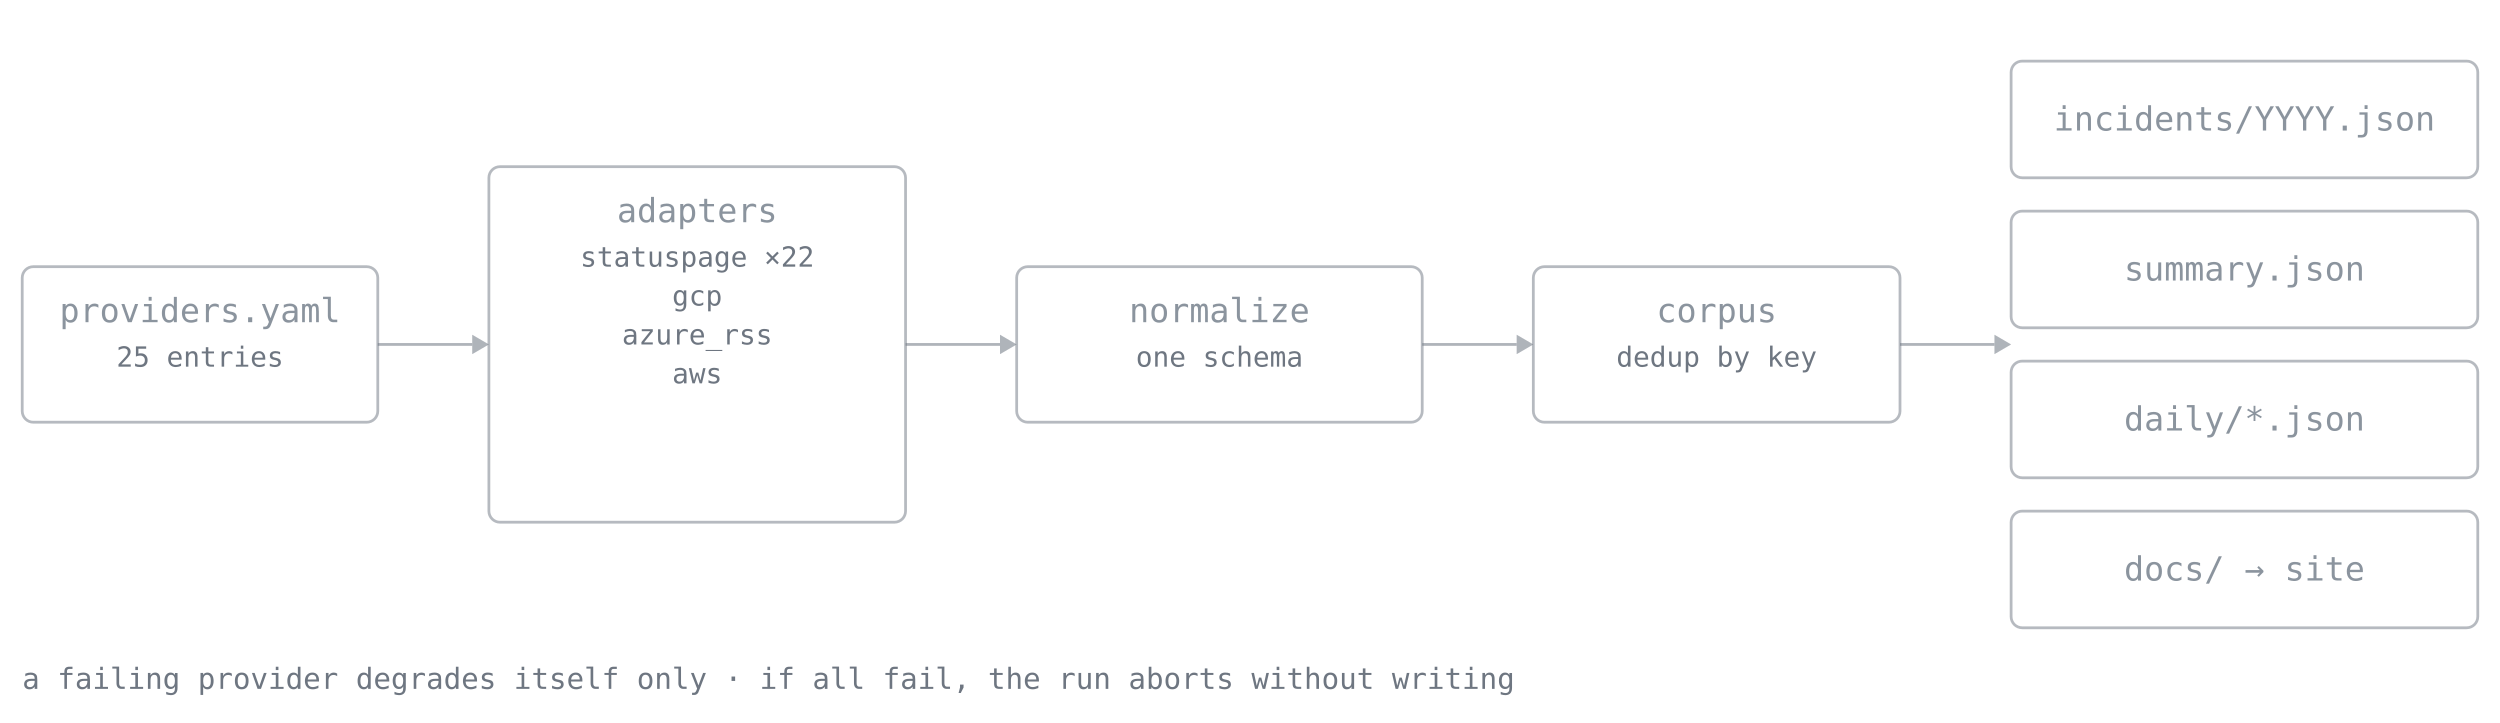
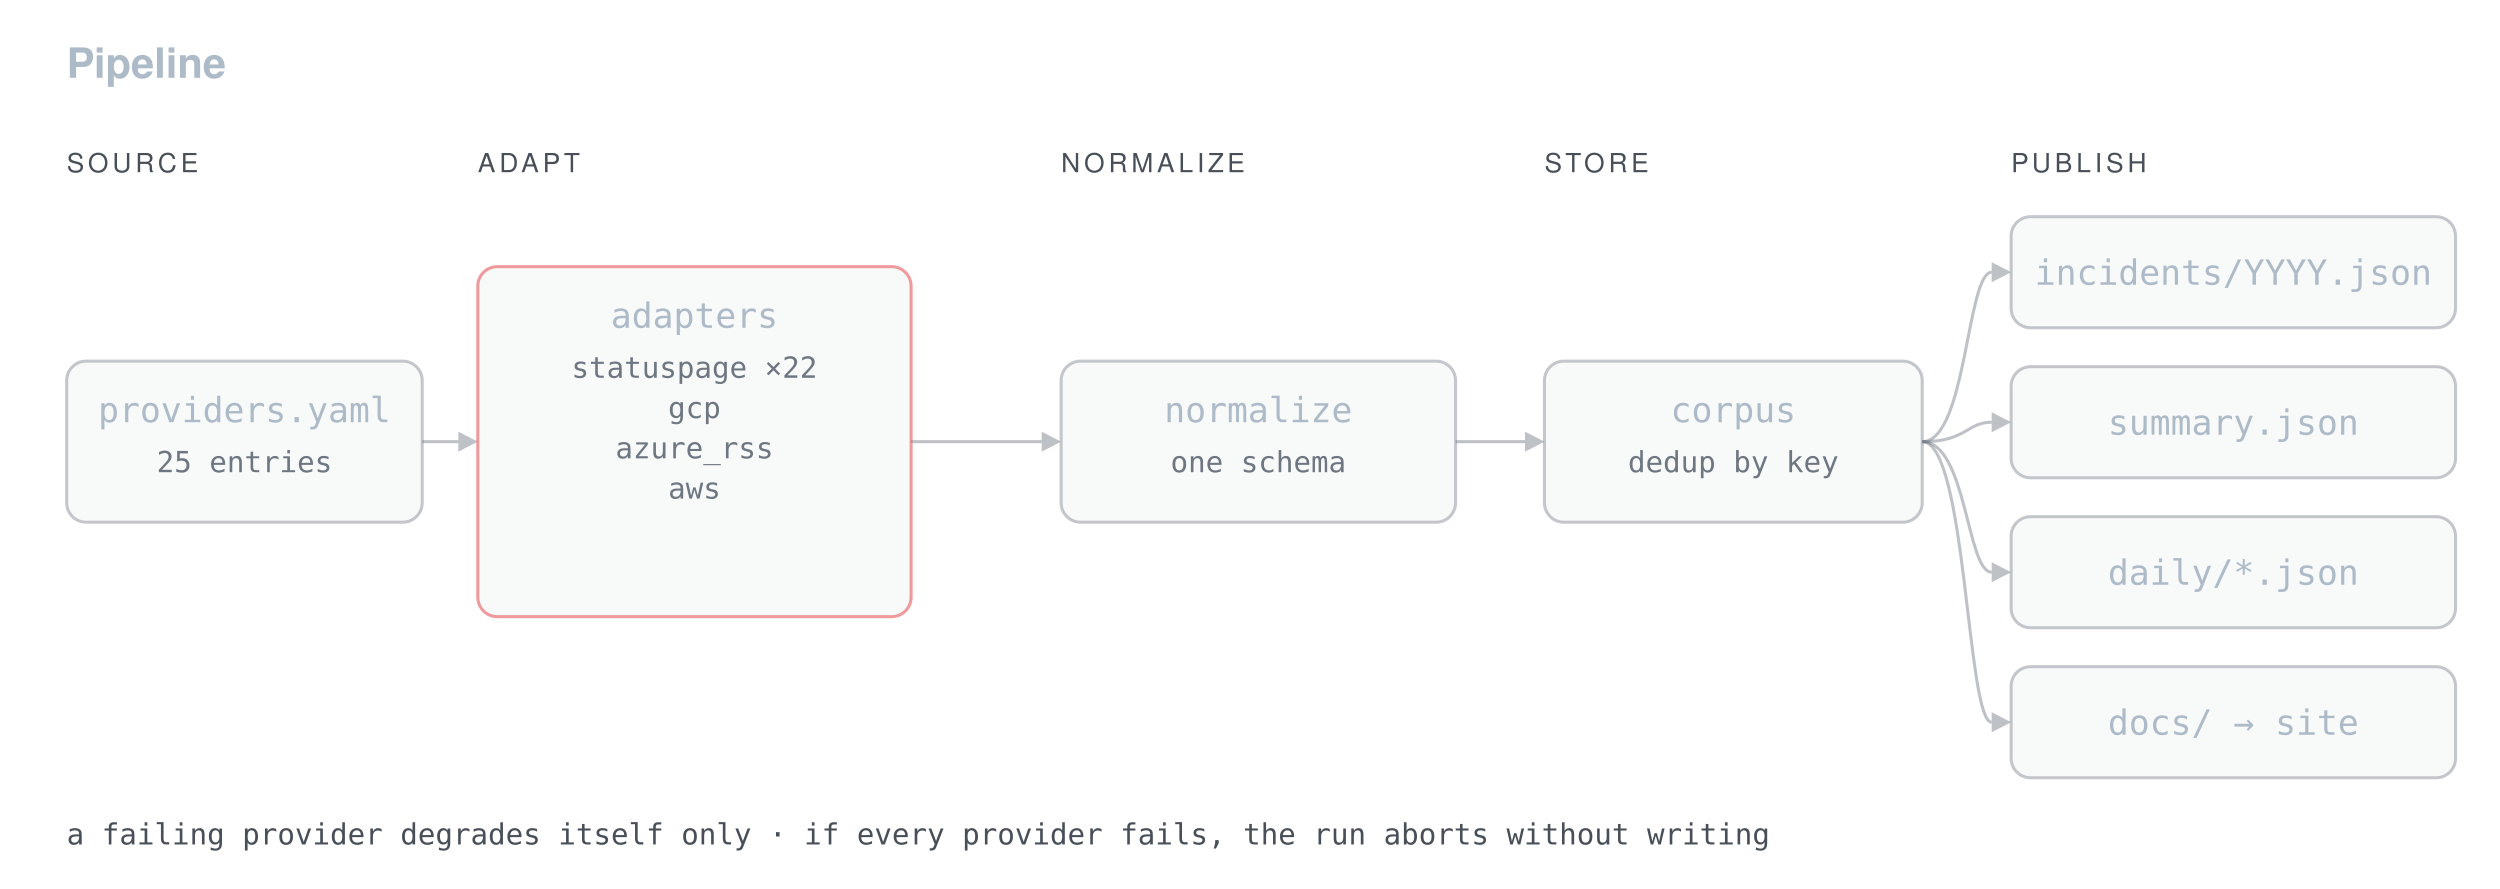
- <svg xmlns="http://www.w3.org/2000/svg" viewBox="0 0 900 260" width="900" height="260">
-   <rect x="8" y="96" width="128" height="56" fill="none" stroke="#6e7681" stroke-width="1" opacity="0.5" rx="4" />
-   <text x="72.0" y="116" fill="#8b949e" font-size="12" font-family="ui-monospace,SFMono-Regular,Menlo,monospace" text-anchor="middle">providers.yaml</text>
-   <text x="72.0" y="132" fill="#6e7681" font-size="10" font-family="ui-monospace,SFMono-Regular,Menlo,monospace" text-anchor="middle">25 entries</text>
-   <line x1="136" y1="124" x2="170" y2="124" stroke="#6e7681" stroke-width="1" opacity="0.55" />
-   <path d="M170,120.5 L176,124 L170,127.5" fill="#6e7681" opacity="0.55" />
-   <rect x="176" y="60" width="150" height="128" fill="none" stroke="#6e7681" stroke-width="1" opacity="0.5" rx="4" />
-   <text x="251.0" y="80" fill="#8b949e" font-size="12" font-family="ui-monospace,SFMono-Regular,Menlo,monospace" text-anchor="middle">adapters</text>
-   <text x="251.0" y="96" fill="#6e7681" font-size="10" font-family="ui-monospace,SFMono-Regular,Menlo,monospace" text-anchor="middle">statuspage ×22</text>
-   <text x="251.0" y="110" fill="#6e7681" font-size="10" font-family="ui-monospace,SFMono-Regular,Menlo,monospace" text-anchor="middle">gcp</text>
-   <text x="251.0" y="124" fill="#6e7681" font-size="10" font-family="ui-monospace,SFMono-Regular,Menlo,monospace" text-anchor="middle">azure_rss</text>
-   <text x="251.0" y="138" fill="#6e7681" font-size="10" font-family="ui-monospace,SFMono-Regular,Menlo,monospace" text-anchor="middle">aws</text>
-   <line x1="326" y1="124" x2="360" y2="124" stroke="#6e7681" stroke-width="1" opacity="0.55" />
-   <path d="M360,120.5 L366,124 L360,127.5" fill="#6e7681" opacity="0.55" />
-   <rect x="366" y="96" width="146" height="56" fill="none" stroke="#6e7681" stroke-width="1" opacity="0.5" rx="4" />
-   <text x="439.0" y="116" fill="#8b949e" font-size="12" font-family="ui-monospace,SFMono-Regular,Menlo,monospace" text-anchor="middle">normalize</text>
-   <text x="439.0" y="132" fill="#6e7681" font-size="10" font-family="ui-monospace,SFMono-Regular,Menlo,monospace" text-anchor="middle">one schema</text>
-   <line x1="512" y1="124" x2="546" y2="124" stroke="#6e7681" stroke-width="1" opacity="0.55" />
-   <path d="M546,120.5 L552,124 L546,127.5" fill="#6e7681" opacity="0.55" />
-   <rect x="552" y="96" width="132" height="56" fill="none" stroke="#6e7681" stroke-width="1" opacity="0.5" rx="4" />
-   <text x="618.0" y="116" fill="#8b949e" font-size="12" font-family="ui-monospace,SFMono-Regular,Menlo,monospace" text-anchor="middle">corpus</text>
-   <text x="618.0" y="132" fill="#6e7681" font-size="10" font-family="ui-monospace,SFMono-Regular,Menlo,monospace" text-anchor="middle">dedup by key</text>
-   <line x1="684" y1="124" x2="718" y2="124" stroke="#6e7681" stroke-width="1" opacity="0.55" />
-   <path d="M718,120.5 L724,124 L718,127.5" fill="#6e7681" opacity="0.55" />
-   <rect x="724" y="22" width="168" height="42" fill="none" stroke="#6e7681" stroke-width="1" opacity="0.5" rx="4" />
-   <text x="808.0" y="47.0" fill="#8b949e" font-size="12" font-family="ui-monospace,SFMono-Regular,Menlo,monospace" text-anchor="middle">incidents/YYYY.json</text>
-   <rect x="724" y="76" width="168" height="42" fill="none" stroke="#6e7681" stroke-width="1" opacity="0.5" rx="4" />
-   <text x="808.0" y="101.0" fill="#8b949e" font-size="12" font-family="ui-monospace,SFMono-Regular,Menlo,monospace" text-anchor="middle">summary.json</text>
-   <rect x="724" y="130" width="168" height="42" fill="none" stroke="#6e7681" stroke-width="1" opacity="0.5" rx="4" />
-   <text x="808.0" y="155.0" fill="#8b949e" font-size="12" font-family="ui-monospace,SFMono-Regular,Menlo,monospace" text-anchor="middle">daily/*.json</text>
-   <rect x="724" y="184" width="168" height="42" fill="none" stroke="#6e7681" stroke-width="1" opacity="0.5" rx="4" />
-   <text x="808.0" y="209.0" fill="#8b949e" font-size="12" font-family="ui-monospace,SFMono-Regular,Menlo,monospace" text-anchor="middle">docs/ → site</text>
-   <text x="8" y="248" fill="#6e7681" font-size="10.5" font-family="ui-monospace,SFMono-Regular,Menlo,monospace">a failing provider degrades itself only · if all fail, the run aborts without writing</text>
+ <svg xmlns="http://www.w3.org/2000/svg" viewBox="0 0 900 320" width="900" height="320" role="img">
+   <text x="24" y="28" fill="#adbac7" font-size="15" font-family="-apple-system,BlinkMacSystemFont,Segoe UI,Helvetica,Arial,sans-serif" font-weight="600">Pipeline</text>
+   <text x="24" y="62" fill="#484f58" font-size="9.5" font-family="-apple-system,BlinkMacSystemFont,Segoe UI,Helvetica,Arial,sans-serif" letter-spacing="1.4">SOURCE</text>
+   <text x="172" y="62" fill="#484f58" font-size="9.5" font-family="-apple-system,BlinkMacSystemFont,Segoe UI,Helvetica,Arial,sans-serif" letter-spacing="1.4">ADAPT</text>
+   <text x="382" y="62" fill="#484f58" font-size="9.5" font-family="-apple-system,BlinkMacSystemFont,Segoe UI,Helvetica,Arial,sans-serif" letter-spacing="1.4">NORMALIZE</text>
+   <text x="556" y="62" fill="#484f58" font-size="9.5" font-family="-apple-system,BlinkMacSystemFont,Segoe UI,Helvetica,Arial,sans-serif" letter-spacing="1.4">STORE</text>
+   <text x="724" y="62" fill="#484f58" font-size="9.5" font-family="-apple-system,BlinkMacSystemFont,Segoe UI,Helvetica,Arial,sans-serif" letter-spacing="1.4">PUBLISH</text>
+   <rect x="24" y="130" width="128" height="58" rx="7" fill="#6e7681" opacity="0.05" />
+   <rect x="24" y="130" width="128" height="58" rx="7" fill="none" stroke="#6e7681" stroke-width="1.1" opacity="0.4" />
+   <text x="88.0" y="152" fill="#adbac7" font-size="12.5" font-family="ui-monospace,SFMono-Regular,Menlo,Consolas,monospace" text-anchor="middle">providers.yaml</text>
+   <text x="88.0" y="170.0" fill="#6e7681" font-size="10.5" font-family="ui-monospace,SFMono-Regular,Menlo,Consolas,monospace" text-anchor="middle">25 entries</text>
+   <path d="M152,159 C162.0,159 162.0,159 165,159" fill="none" stroke="#6e7681" stroke-width="1.1" opacity="0.45" />
+   <path d="M165,155.4 L172,159 L165,162.6" fill="#6e7681" opacity="0.45" />
+   <rect x="172" y="96" width="156" height="126" rx="7" fill="#6e7681" opacity="0.05" />
+   <rect x="172" y="96" width="156" height="126" rx="7" fill="none" stroke="#e5484d" stroke-width="1.1" opacity="0.55" />
+   <text x="250.0" y="118" fill="#adbac7" font-size="12.5" font-family="ui-monospace,SFMono-Regular,Menlo,Consolas,monospace" text-anchor="middle">adapters</text>
+   <text x="250.0" y="136.0" fill="#6e7681" font-size="10.5" font-family="ui-monospace,SFMono-Regular,Menlo,Consolas,monospace" text-anchor="middle">statuspage ×22</text>
+   <text x="250.0" y="150.5" fill="#6e7681" font-size="10.5" font-family="ui-monospace,SFMono-Regular,Menlo,Consolas,monospace" text-anchor="middle">gcp</text>
+   <text x="250.0" y="165.0" fill="#6e7681" font-size="10.5" font-family="ui-monospace,SFMono-Regular,Menlo,Consolas,monospace" text-anchor="middle">azure_rss</text>
+   <text x="250.0" y="179.5" fill="#6e7681" font-size="10.5" font-family="ui-monospace,SFMono-Regular,Menlo,Consolas,monospace" text-anchor="middle">aws</text>
+   <path d="M328,159 C355.0,159 355.0,159 375,159" fill="none" stroke="#6e7681" stroke-width="1.1" opacity="0.45" />
+   <path d="M375,155.4 L382,159 L375,162.6" fill="#6e7681" opacity="0.45" />
+   <rect x="382" y="130" width="142" height="58" rx="7" fill="#6e7681" opacity="0.05" />
+   <rect x="382" y="130" width="142" height="58" rx="7" fill="none" stroke="#6e7681" stroke-width="1.1" opacity="0.4" />
+   <text x="453.0" y="152" fill="#adbac7" font-size="12.5" font-family="ui-monospace,SFMono-Regular,Menlo,Consolas,monospace" text-anchor="middle">normalize</text>
+   <text x="453.0" y="170.0" fill="#6e7681" font-size="10.5" font-family="ui-monospace,SFMono-Regular,Menlo,Consolas,monospace" text-anchor="middle">one schema</text>
+   <path d="M524,159 C540.0,159 540.0,159 549,159" fill="none" stroke="#6e7681" stroke-width="1.1" opacity="0.45" />
+   <path d="M549,155.4 L556,159 L549,162.6" fill="#6e7681" opacity="0.45" />
+   <rect x="556" y="130" width="136" height="58" rx="7" fill="#6e7681" opacity="0.05" />
+   <rect x="556" y="130" width="136" height="58" rx="7" fill="none" stroke="#6e7681" stroke-width="1.1" opacity="0.4" />
+   <text x="624.0" y="152" fill="#adbac7" font-size="12.5" font-family="ui-monospace,SFMono-Regular,Menlo,Consolas,monospace" text-anchor="middle">corpus</text>
+   <text x="624.0" y="170.0" fill="#6e7681" font-size="10.5" font-family="ui-monospace,SFMono-Regular,Menlo,Consolas,monospace" text-anchor="middle">dedup by key</text>
+   <path d="M692,159 C708.0,159 708.0,98 717,98" fill="none" stroke="#6e7681" stroke-width="1.1" opacity="0.45" />
+   <path d="M717,94.4 L724,98 L717,101.6" fill="#6e7681" opacity="0.45" />
+   <rect x="724" y="78" width="160" height="40" rx="7" fill="#6e7681" opacity="0.05" />
+   <rect x="724" y="78" width="160" height="40" rx="7" fill="none" stroke="#6e7681" stroke-width="1.1" opacity="0.4" />
+   <text x="804.0" y="102.5" fill="#adbac7" font-size="12.5" font-family="ui-monospace,SFMono-Regular,Menlo,Consolas,monospace" text-anchor="middle">incidents/YYYY.json</text>
+   <path d="M692,159 C708.0,159 708.0,152 717,152" fill="none" stroke="#6e7681" stroke-width="1.1" opacity="0.45" />
+   <path d="M717,148.4 L724,152 L717,155.6" fill="#6e7681" opacity="0.45" />
+   <rect x="724" y="132" width="160" height="40" rx="7" fill="#6e7681" opacity="0.05" />
+   <rect x="724" y="132" width="160" height="40" rx="7" fill="none" stroke="#6e7681" stroke-width="1.1" opacity="0.4" />
+   <text x="804.0" y="156.5" fill="#adbac7" font-size="12.5" font-family="ui-monospace,SFMono-Regular,Menlo,Consolas,monospace" text-anchor="middle">summary.json</text>
+   <path d="M692,159 C708.0,159 708.0,206 717,206" fill="none" stroke="#6e7681" stroke-width="1.1" opacity="0.45" />
+   <path d="M717,202.4 L724,206 L717,209.6" fill="#6e7681" opacity="0.45" />
+   <rect x="724" y="186" width="160" height="40" rx="7" fill="#6e7681" opacity="0.05" />
+   <rect x="724" y="186" width="160" height="40" rx="7" fill="none" stroke="#6e7681" stroke-width="1.1" opacity="0.4" />
+   <text x="804.0" y="210.5" fill="#adbac7" font-size="12.5" font-family="ui-monospace,SFMono-Regular,Menlo,Consolas,monospace" text-anchor="middle">daily/*.json</text>
+   <path d="M692,159 C708.0,159 708.0,260 717,260" fill="none" stroke="#6e7681" stroke-width="1.1" opacity="0.45" />
+   <path d="M717,256.4 L724,260 L717,263.6" fill="#6e7681" opacity="0.45" />
+   <rect x="724" y="240" width="160" height="40" rx="7" fill="#6e7681" opacity="0.05" />
+   <rect x="724" y="240" width="160" height="40" rx="7" fill="none" stroke="#6e7681" stroke-width="1.1" opacity="0.4" />
+   <text x="804.0" y="264.5" fill="#adbac7" font-size="12.5" font-family="ui-monospace,SFMono-Regular,Menlo,Consolas,monospace" text-anchor="middle">docs/ → site</text>
+   <text x="24" y="304" fill="#484f58" font-size="10.5" font-family="ui-monospace,SFMono-Regular,Menlo,Consolas,monospace">a failing provider degrades itself only · if every provider fails, the run aborts without writing</text>
</svg>
